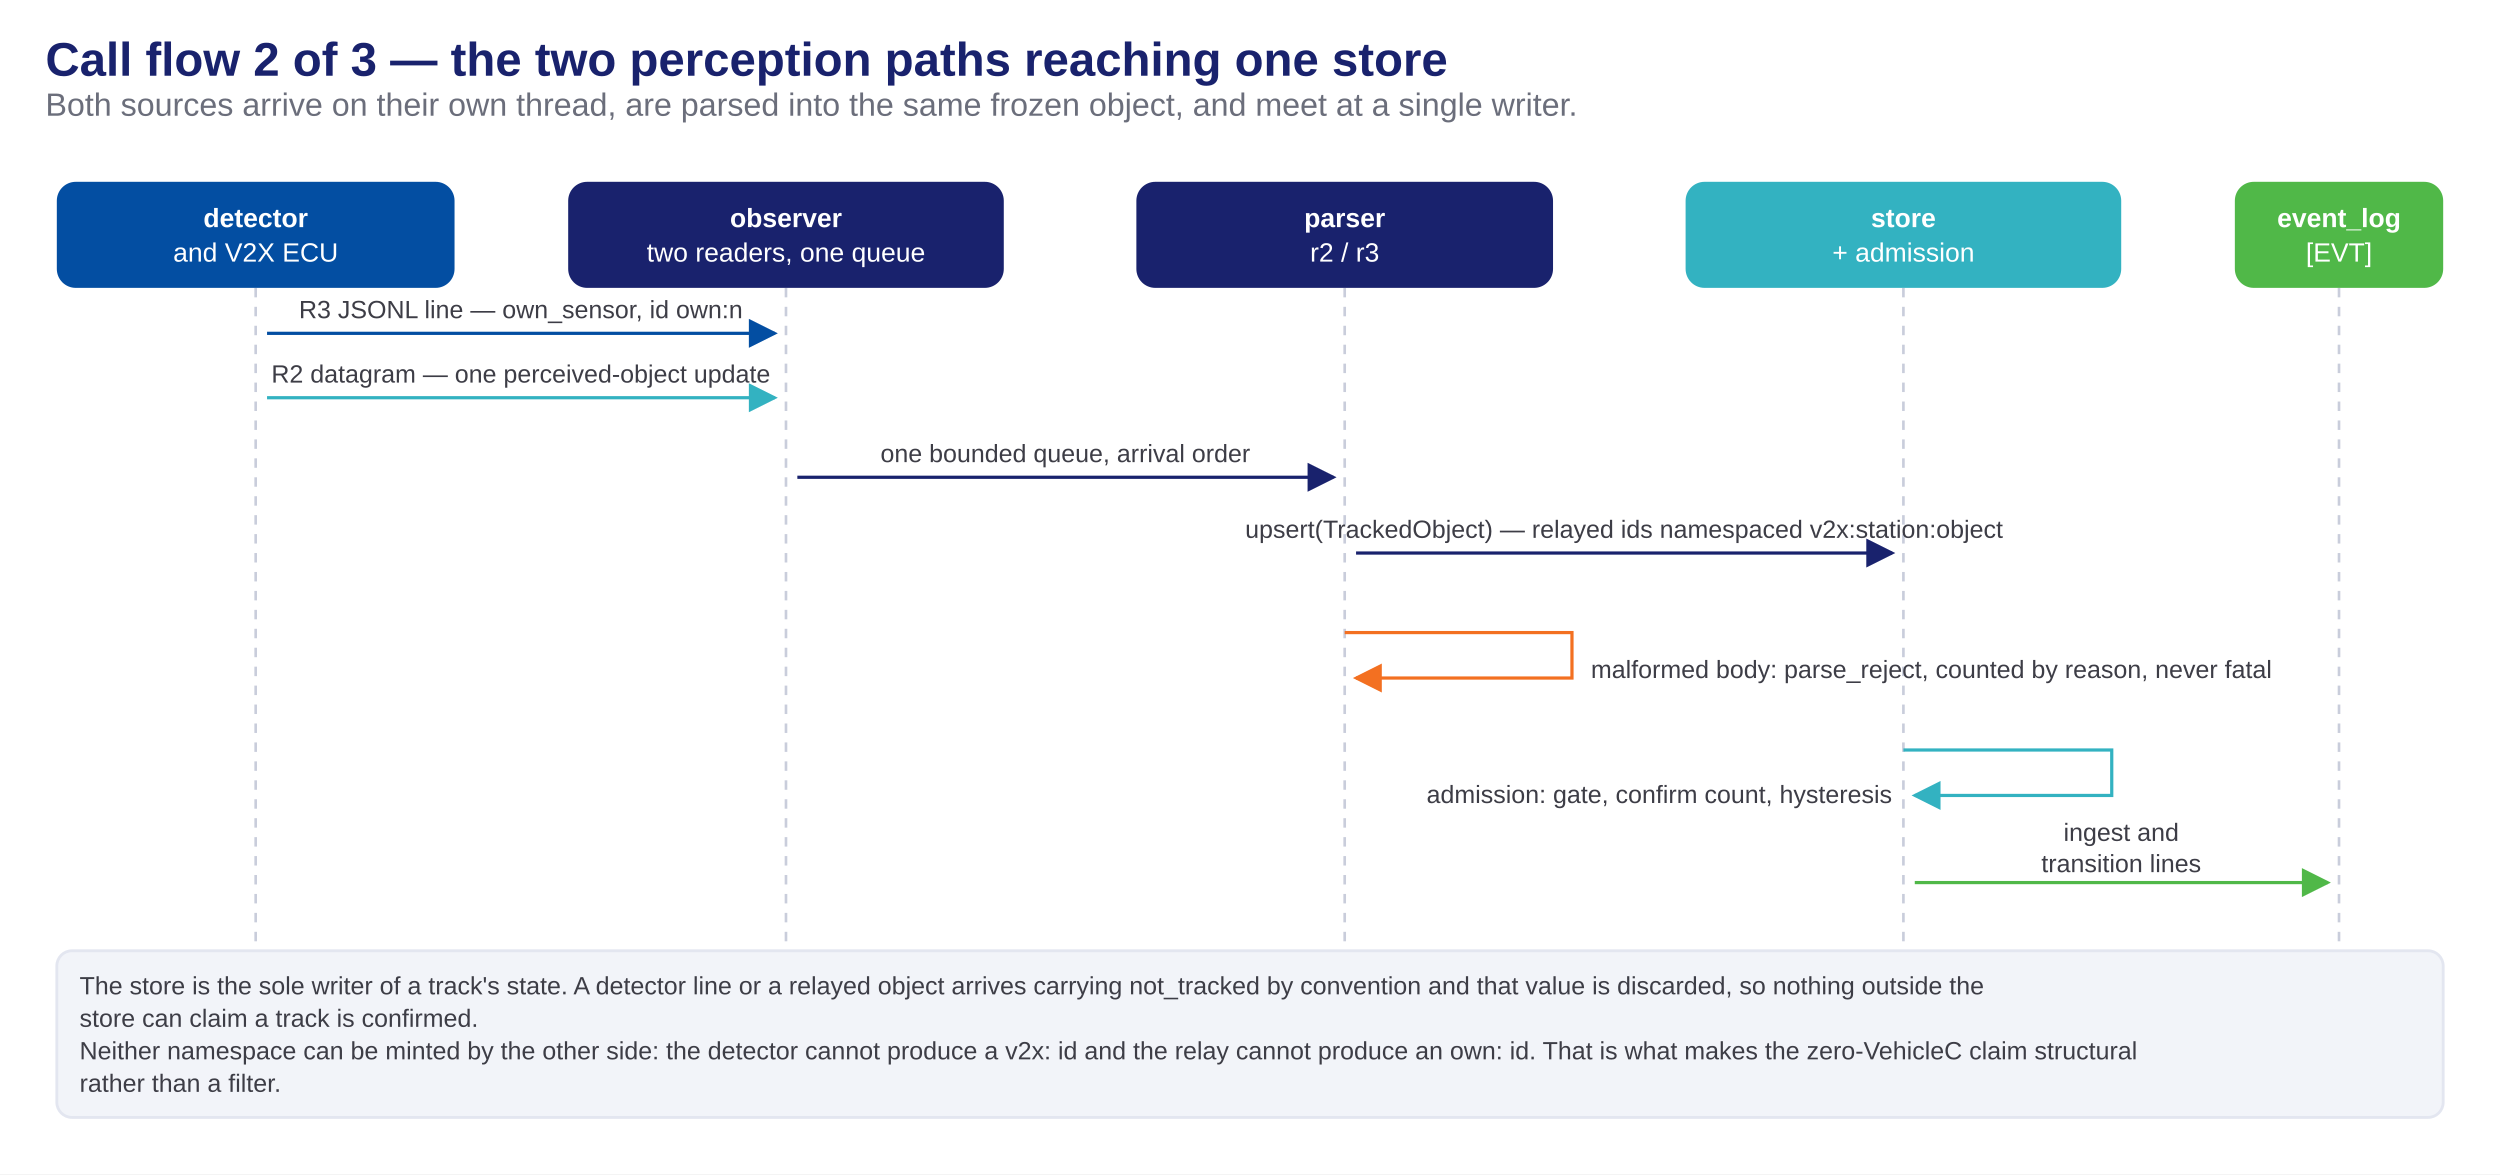
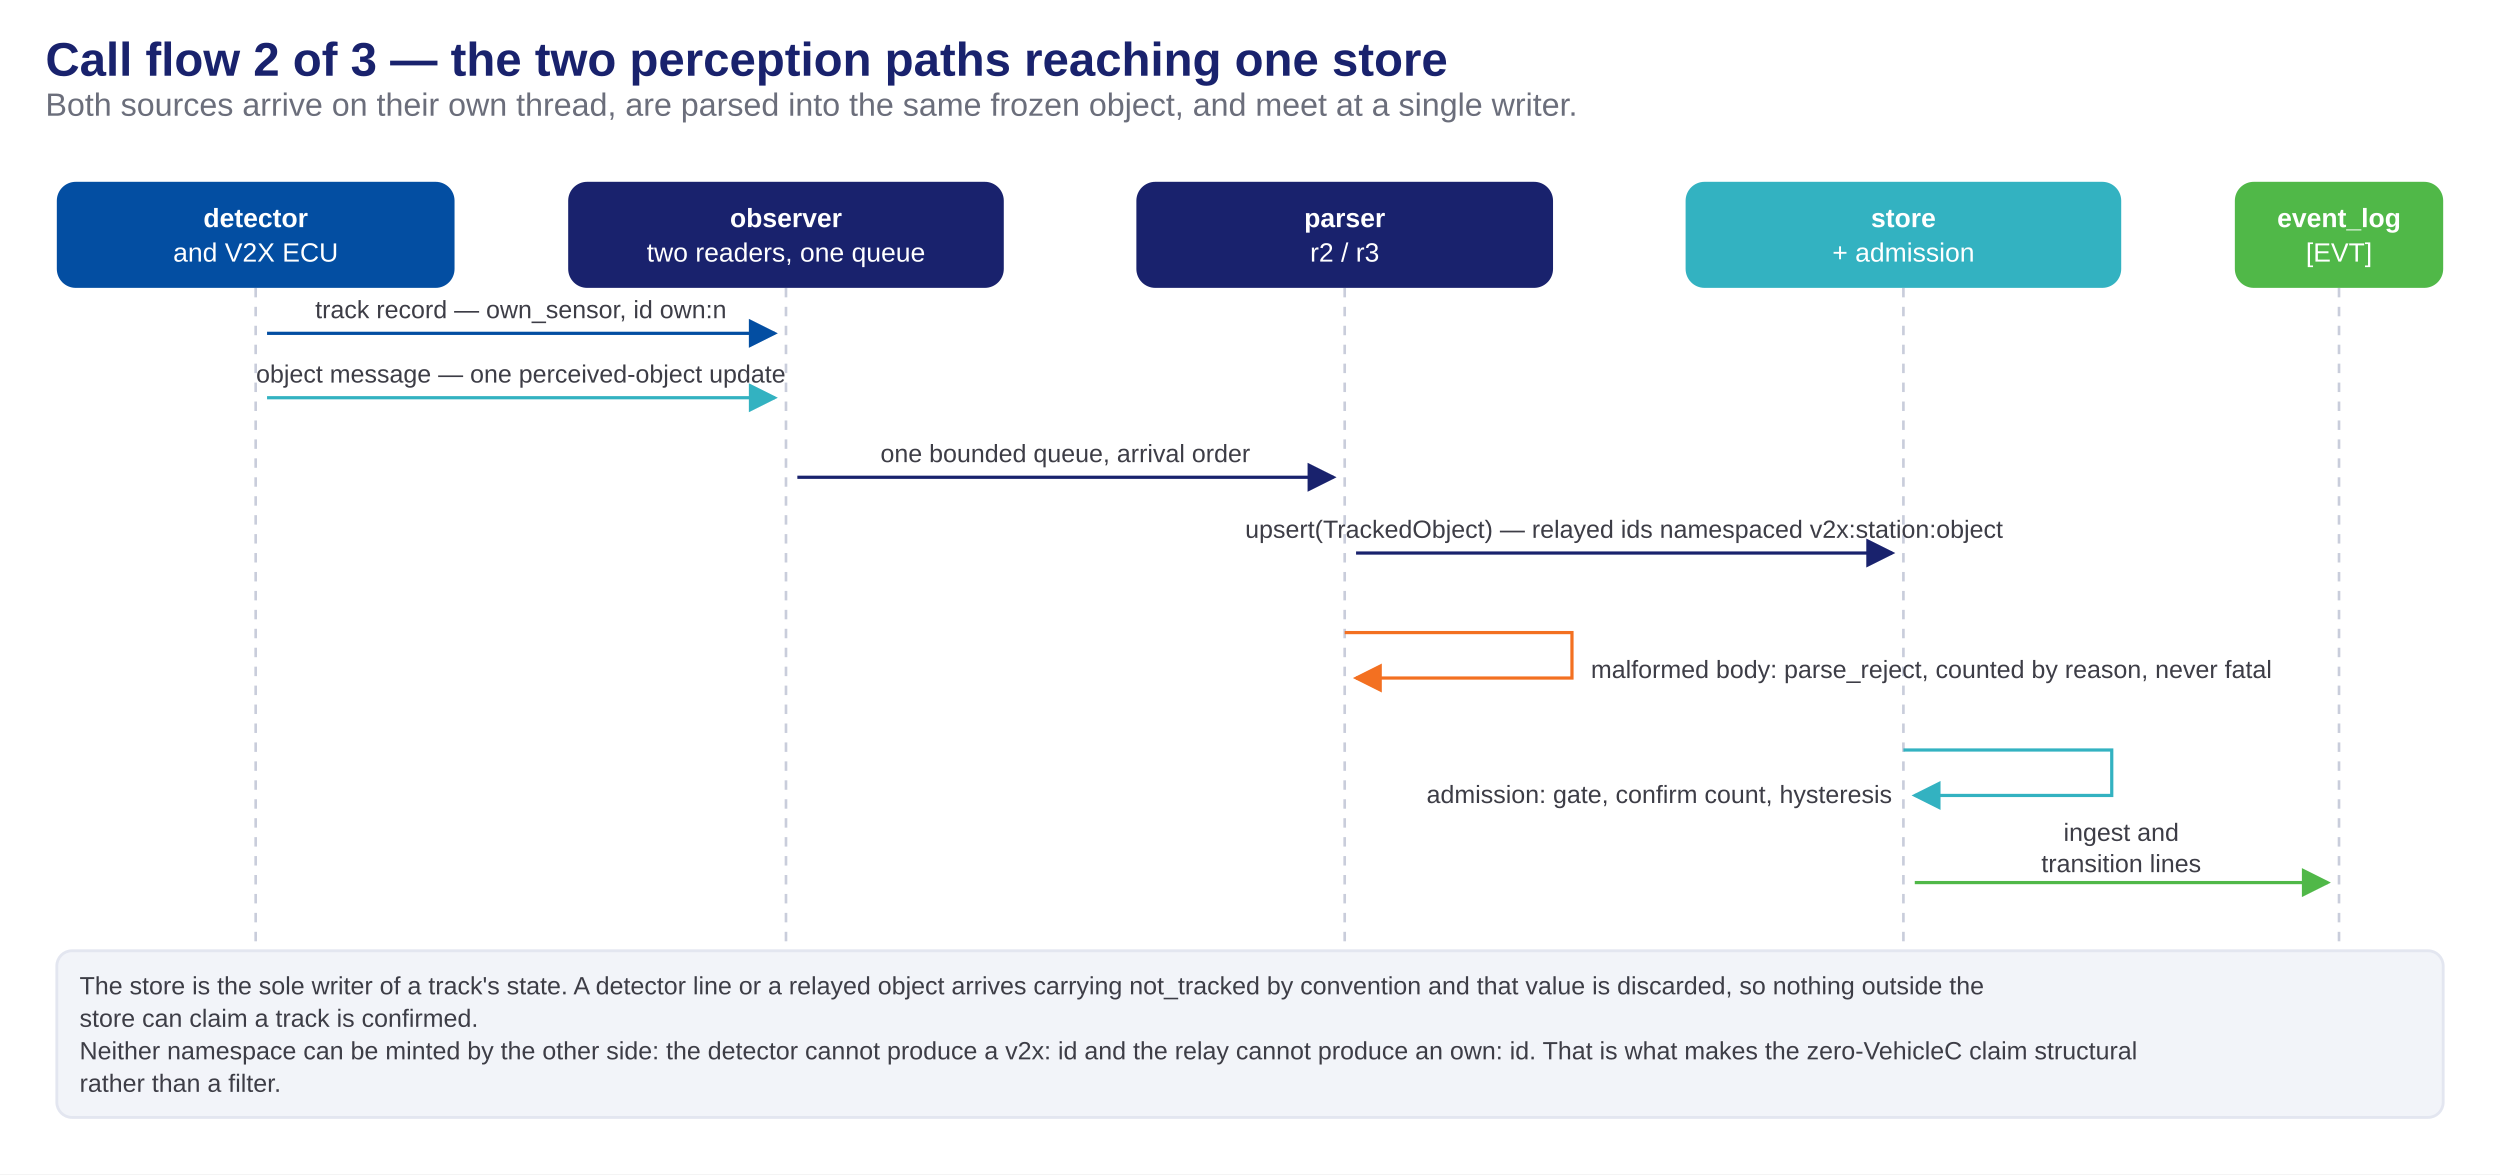
- <svg xmlns="http://www.w3.org/2000/svg" version="1.1" width="1320px" height="620px" viewBox="0 0 1320 620" font-family="Segoe UI, Arial, sans-serif" content="&lt;mxfile host=&quot;app.diagrams.net&quot;&gt;&#10;  &lt;diagram name=&quot;phase2-4-ada-callflow-2&quot; id=&quot;phase2-4-ada-callflow-2&quot;&gt;&#10;    &lt;mxGraphModel dx=&quot;1400&quot; dy=&quot;820&quot; grid=&quot;1&quot; gridSize=&quot;10&quot; guides=&quot;1&quot; tooltips=&quot;1&quot; connect=&quot;1&quot; arrows=&quot;1&quot; fold=&quot;1&quot; page=&quot;1&quot; pageScale=&quot;1&quot; pageWidth=&quot;1320&quot; pageHeight=&quot;620&quot; math=&quot;0&quot; shadow=&quot;0&quot;&gt;&#10;      &lt;root&gt;&#10;        &lt;mxCell id=&quot;0&quot; /&gt;&#10;        &lt;mxCell id=&quot;1&quot; parent=&quot;0&quot; /&gt;&#10;        &lt;mxCell id=&quot;t1&quot; value=&quot;Call flow 2 of 3 — the two perception paths reaching one store&quot; style=&quot;text;html=1;align=left;verticalAlign=middle;fontSize=25.0;fontColor=#19226D;fontStyle=1;&quot; vertex=&quot;1&quot; parent=&quot;1&quot;&gt;&lt;mxGeometry x=&quot;24&quot; y=&quot;20&quot; width=&quot;1272&quot; height=&quot;22&quot; as=&quot;geometry&quot; /&gt;&lt;/mxCell&gt;&#10;        &lt;mxCell id=&quot;t2&quot; value=&quot;Both sources arrive on their own thread, are parsed into the same frozen object, and meet at a single writer.&quot; style=&quot;text;html=1;align=left;verticalAlign=middle;fontSize=17.0;fontColor=#6b6e7b;fontStyle=0;&quot; vertex=&quot;1&quot; parent=&quot;1&quot;&gt;&lt;mxGeometry x=&quot;24&quot; y=&quot;44&quot; width=&quot;1272&quot; height=&quot;22&quot; as=&quot;geometry&quot; /&gt;&lt;/mxCell&gt;&#10;        &lt;mxCell id=&quot;b3&quot; value=&quot;detector&amp;#10;and V2X ECU&quot; style=&quot;rounded=1;arcSize=10;html=1;fillColor=#034EA2;strokeColor=none;fontColor=#ffffff;fontSize=14.0;fontStyle=1;whiteSpace=wrap;verticalAlign=middle;align=center;&quot; vertex=&quot;1&quot; parent=&quot;1&quot;&gt;&lt;mxGeometry x=&quot;30&quot; y=&quot;96&quot; width=&quot;210&quot; height=&quot;56&quot; as=&quot;geometry&quot; /&gt;&lt;/mxCell&gt;&#10;        &lt;mxCell id=&quot;ll4&quot; value=&quot;&quot; style=&quot;line;strokeColor=#c9cddb;dashed=1;direction=north;html=1;&quot; vertex=&quot;1&quot; parent=&quot;1&quot;&gt;&lt;mxGeometry x=&quot;135.0&quot; y=&quot;152&quot; width=&quot;1&quot; height=&quot;364&quot; as=&quot;geometry&quot; /&gt;&lt;/mxCell&gt;&#10;        &lt;mxCell id=&quot;b5&quot; value=&quot;observer&amp;#10;two readers, one queue&quot; style=&quot;rounded=1;arcSize=10;html=1;fillColor=#19226D;strokeColor=none;fontColor=#ffffff;fontSize=14.0;fontStyle=1;whiteSpace=wrap;verticalAlign=middle;align=center;&quot; vertex=&quot;1&quot; parent=&quot;1&quot;&gt;&lt;mxGeometry x=&quot;300&quot; y=&quot;96&quot; width=&quot;230&quot; height=&quot;56&quot; as=&quot;geometry&quot; /&gt;&lt;/mxCell&gt;&#10;        &lt;mxCell id=&quot;ll6&quot; value=&quot;&quot; style=&quot;line;strokeColor=#c9cddb;dashed=1;direction=north;html=1;&quot; vertex=&quot;1&quot; parent=&quot;1&quot;&gt;&lt;mxGeometry x=&quot;415.0&quot; y=&quot;152&quot; width=&quot;1&quot; height=&quot;364&quot; as=&quot;geometry&quot; /&gt;&lt;/mxCell&gt;&#10;        &lt;mxCell id=&quot;b7&quot; value=&quot;parser&amp;#10;r2 / r3&quot; style=&quot;rounded=1;arcSize=10;html=1;fillColor=#19226D;strokeColor=none;fontColor=#ffffff;fontSize=14.0;fontStyle=1;whiteSpace=wrap;verticalAlign=middle;align=center;&quot; vertex=&quot;1&quot; parent=&quot;1&quot;&gt;&lt;mxGeometry x=&quot;600&quot; y=&quot;96&quot; width=&quot;220&quot; height=&quot;56&quot; as=&quot;geometry&quot; /&gt;&lt;/mxCell&gt;&#10;        &lt;mxCell id=&quot;ll8&quot; value=&quot;&quot; style=&quot;line;strokeColor=#c9cddb;dashed=1;direction=north;html=1;&quot; vertex=&quot;1&quot; parent=&quot;1&quot;&gt;&lt;mxGeometry x=&quot;710.0&quot; y=&quot;152&quot; width=&quot;1&quot; height=&quot;364&quot; as=&quot;geometry&quot; /&gt;&lt;/mxCell&gt;&#10;        &lt;mxCell id=&quot;b9&quot; value=&quot;store&amp;#10;+ admission&quot; style=&quot;rounded=1;arcSize=10;html=1;fillColor=#33B2C1;strokeColor=none;fontColor=#ffffff;fontSize=14.0;fontStyle=1;whiteSpace=wrap;verticalAlign=middle;align=center;&quot; vertex=&quot;1&quot; parent=&quot;1&quot;&gt;&lt;mxGeometry x=&quot;890&quot; y=&quot;96&quot; width=&quot;230&quot; height=&quot;56&quot; as=&quot;geometry&quot; /&gt;&lt;/mxCell&gt;&#10;        &lt;mxCell id=&quot;ll10&quot; value=&quot;&quot; style=&quot;line;strokeColor=#c9cddb;dashed=1;direction=north;html=1;&quot; vertex=&quot;1&quot; parent=&quot;1&quot;&gt;&lt;mxGeometry x=&quot;1005.0&quot; y=&quot;152&quot; width=&quot;1&quot; height=&quot;364&quot; as=&quot;geometry&quot; /&gt;&lt;/mxCell&gt;&#10;        &lt;mxCell id=&quot;b11&quot; value=&quot;event_log&amp;#10;[EVT]&quot; style=&quot;rounded=1;arcSize=10;html=1;fillColor=#50B848;strokeColor=none;fontColor=#ffffff;fontSize=14.0;fontStyle=1;whiteSpace=wrap;verticalAlign=middle;align=center;&quot; vertex=&quot;1&quot; parent=&quot;1&quot;&gt;&lt;mxGeometry x=&quot;1180&quot; y=&quot;96&quot; width=&quot;110&quot; height=&quot;56&quot; as=&quot;geometry&quot; /&gt;&lt;/mxCell&gt;&#10;        &lt;mxCell id=&quot;ll12&quot; value=&quot;&quot; style=&quot;line;strokeColor=#c9cddb;dashed=1;direction=north;html=1;&quot; vertex=&quot;1&quot; parent=&quot;1&quot;&gt;&lt;mxGeometry x=&quot;1235.0&quot; y=&quot;152&quot; width=&quot;1&quot; height=&quot;364&quot; as=&quot;geometry&quot; /&gt;&lt;/mxCell&gt;&#10;        &lt;mxCell id=&quot;e13&quot; value=&quot;R3 JSONL line — own_sensor, id own:n&quot; style=&quot;html=1;endArrow=block;endFill=1;strokeColor=#034EA2;edgeStyle=orthogonalEdgeStyle;rounded=0;fontSize=13.2;fontColor=#3d3d46;labelBackgroundColor=none;&quot; edge=&quot;1&quot; parent=&quot;1&quot;&gt;&lt;mxGeometry relative=&quot;1&quot; as=&quot;geometry&quot;&gt;&lt;mxPoint x=&quot;141.0&quot; y=&quot;176&quot; as=&quot;sourcePoint&quot; /&gt;&lt;mxPoint x=&quot;409.0&quot; y=&quot;176&quot; as=&quot;targetPoint&quot; /&gt;&lt;/mxGeometry&gt;&lt;/mxCell&gt;&#10;        &lt;mxCell id=&quot;e14&quot; value=&quot;R2 datagram — one perceived-object update&quot; style=&quot;html=1;endArrow=block;endFill=1;strokeColor=#33B2C1;edgeStyle=orthogonalEdgeStyle;rounded=0;fontSize=13.2;fontColor=#3d3d46;labelBackgroundColor=none;&quot; edge=&quot;1&quot; parent=&quot;1&quot;&gt;&lt;mxGeometry relative=&quot;1&quot; as=&quot;geometry&quot;&gt;&lt;mxPoint x=&quot;141.0&quot; y=&quot;210&quot; as=&quot;sourcePoint&quot; /&gt;&lt;mxPoint x=&quot;409.0&quot; y=&quot;210&quot; as=&quot;targetPoint&quot; /&gt;&lt;/mxGeometry&gt;&lt;/mxCell&gt;&#10;        &lt;mxCell id=&quot;e15&quot; value=&quot;one bounded queue, arrival order&quot; style=&quot;html=1;endArrow=block;endFill=1;strokeColor=#19226D;edgeStyle=orthogonalEdgeStyle;rounded=0;fontSize=13.2;fontColor=#3d3d46;labelBackgroundColor=none;&quot; edge=&quot;1&quot; parent=&quot;1&quot;&gt;&lt;mxGeometry relative=&quot;1&quot; as=&quot;geometry&quot;&gt;&lt;mxPoint x=&quot;421.0&quot; y=&quot;252&quot; as=&quot;sourcePoint&quot; /&gt;&lt;mxPoint x=&quot;704.0&quot; y=&quot;252&quot; as=&quot;targetPoint&quot; /&gt;&lt;/mxGeometry&gt;&lt;/mxCell&gt;&#10;        &lt;mxCell id=&quot;e16&quot; value=&quot;upsert(TrackedObject) — relayed ids namespaced v2x:station:object&quot; style=&quot;html=1;endArrow=block;endFill=1;strokeColor=#19226D;edgeStyle=orthogonalEdgeStyle;rounded=0;fontSize=13.2;fontColor=#3d3d46;labelBackgroundColor=none;&quot; edge=&quot;1&quot; parent=&quot;1&quot;&gt;&lt;mxGeometry relative=&quot;1&quot; as=&quot;geometry&quot;&gt;&lt;mxPoint x=&quot;716.0&quot; y=&quot;292&quot; as=&quot;sourcePoint&quot; /&gt;&lt;mxPoint x=&quot;999.0&quot; y=&quot;292&quot; as=&quot;targetPoint&quot; /&gt;&lt;/mxGeometry&gt;&lt;/mxCell&gt;&#10;        &lt;mxCell id=&quot;e17&quot; value=&quot;malformed body: parse_reject, counted by reason, never fatal&quot; style=&quot;html=1;endArrow=block;endFill=1;strokeColor=#F37021;edgeStyle=orthogonalEdgeStyle;rounded=0;fontSize=13.2;fontColor=#3d3d46;labelBackgroundColor=none;&quot; edge=&quot;1&quot; parent=&quot;1&quot;&gt;&lt;mxGeometry relative=&quot;1&quot; as=&quot;geometry&quot;&gt;&lt;mxPoint x=&quot;710.0&quot; y=&quot;334&quot; as=&quot;sourcePoint&quot; /&gt;&lt;mxPoint x=&quot;716.0&quot; y=&quot;358&quot; as=&quot;targetPoint&quot; /&gt;&lt;Array as=&quot;points&quot;&gt;&lt;mxPoint x=&quot;830.0&quot; y=&quot;334&quot; /&gt;&lt;mxPoint x=&quot;830.0&quot; y=&quot;358&quot; /&gt;&lt;/Array&gt;&lt;/mxGeometry&gt;&lt;/mxCell&gt;&#10;        &lt;mxCell id=&quot;e18&quot; value=&quot;admission: gate, confirm count, hysteresis&quot; style=&quot;html=1;endArrow=block;endFill=1;strokeColor=#33B2C1;edgeStyle=orthogonalEdgeStyle;rounded=0;fontSize=13.2;fontColor=#3d3d46;labelBackgroundColor=none;&quot; edge=&quot;1&quot; parent=&quot;1&quot;&gt;&lt;mxGeometry relative=&quot;1&quot; as=&quot;geometry&quot;&gt;&lt;mxPoint x=&quot;1005.0&quot; y=&quot;396&quot; as=&quot;sourcePoint&quot; /&gt;&lt;mxPoint x=&quot;1011.0&quot; y=&quot;420&quot; as=&quot;targetPoint&quot; /&gt;&lt;Array as=&quot;points&quot;&gt;&lt;mxPoint x=&quot;1115.0&quot; y=&quot;396&quot; /&gt;&lt;mxPoint x=&quot;1115.0&quot; y=&quot;420&quot; /&gt;&lt;/Array&gt;&lt;/mxGeometry&gt;&lt;/mxCell&gt;&#10;        &lt;mxCell id=&quot;e19&quot; value=&quot;ingest and&amp;#10;transition lines&quot; style=&quot;html=1;endArrow=block;endFill=1;strokeColor=#50B848;edgeStyle=orthogonalEdgeStyle;rounded=0;fontSize=13.2;fontColor=#3d3d46;labelBackgroundColor=none;&quot; edge=&quot;1&quot; parent=&quot;1&quot;&gt;&lt;mxGeometry relative=&quot;1&quot; as=&quot;geometry&quot;&gt;&lt;mxPoint x=&quot;1011.0&quot; y=&quot;466&quot; as=&quot;sourcePoint&quot; /&gt;&lt;mxPoint x=&quot;1229.0&quot; y=&quot;466&quot; as=&quot;targetPoint&quot; /&gt;&lt;/mxGeometry&gt;&lt;/mxCell&gt;&#10;        &lt;mxCell id=&quot;b20&quot; value=&quot;The store is the sole writer of a track&amp;#x27;s state. A detector line or a relayed object arrives carrying not_tracked by convention and that value is discarded, so nothing outside the&amp;#10;store can claim a track is confirmed.&amp;#10;Neither namespace can be minted by the other side: the detector cannot produce a v2x: id and the relay cannot produce an own: id. That is what makes the zero-VehicleC claim structural&amp;#10;rather than a filter.&quot; style=&quot;rounded=1;arcSize=8;html=1;fillColor=#f2f4f9;strokeColor=#e3e6f0;fontColor=#3d3d46;fontSize=13.2;fontStyle=0;whiteSpace=wrap;verticalAlign=middle;align=left;&quot; vertex=&quot;1&quot; parent=&quot;1&quot;&gt;&lt;mxGeometry x=&quot;30&quot; y=&quot;502&quot; width=&quot;1260&quot; height=&quot;88&quot; as=&quot;geometry&quot; /&gt;&lt;/mxCell&gt;&#10;      &lt;/root&gt;&#10;    &lt;/mxGraphModel&gt;&#10;  &lt;/diagram&gt;&#10;&lt;/mxfile&gt;&#10;">
+ <svg xmlns="http://www.w3.org/2000/svg" version="1.1" width="1320px" height="620px" viewBox="0 0 1320 620" font-family="Segoe UI, Arial, sans-serif" content="&lt;mxfile host=&quot;app.diagrams.net&quot;&gt;&#10;  &lt;diagram name=&quot;phase2-4-ada-callflow-2&quot; id=&quot;phase2-4-ada-callflow-2&quot;&gt;&#10;    &lt;mxGraphModel dx=&quot;1400&quot; dy=&quot;820&quot; grid=&quot;1&quot; gridSize=&quot;10&quot; guides=&quot;1&quot; tooltips=&quot;1&quot; connect=&quot;1&quot; arrows=&quot;1&quot; fold=&quot;1&quot; page=&quot;1&quot; pageScale=&quot;1&quot; pageWidth=&quot;1320&quot; pageHeight=&quot;620&quot; math=&quot;0&quot; shadow=&quot;0&quot;&gt;&#10;      &lt;root&gt;&#10;        &lt;mxCell id=&quot;0&quot; /&gt;&#10;        &lt;mxCell id=&quot;1&quot; parent=&quot;0&quot; /&gt;&#10;        &lt;mxCell id=&quot;t1&quot; value=&quot;Call flow 2 of 3 — the two perception paths reaching one store&quot; style=&quot;text;html=1;align=left;verticalAlign=middle;fontSize=25.0;fontColor=#19226D;fontStyle=1;&quot; vertex=&quot;1&quot; parent=&quot;1&quot;&gt;&lt;mxGeometry x=&quot;24&quot; y=&quot;20&quot; width=&quot;1272&quot; height=&quot;22&quot; as=&quot;geometry&quot; /&gt;&lt;/mxCell&gt;&#10;        &lt;mxCell id=&quot;t2&quot; value=&quot;Both sources arrive on their own thread, are parsed into the same frozen object, and meet at a single writer.&quot; style=&quot;text;html=1;align=left;verticalAlign=middle;fontSize=17.0;fontColor=#6b6e7b;fontStyle=0;&quot; vertex=&quot;1&quot; parent=&quot;1&quot;&gt;&lt;mxGeometry x=&quot;24&quot; y=&quot;44&quot; width=&quot;1272&quot; height=&quot;22&quot; as=&quot;geometry&quot; /&gt;&lt;/mxCell&gt;&#10;        &lt;mxCell id=&quot;b3&quot; value=&quot;detector&amp;#10;and V2X ECU&quot; style=&quot;rounded=1;arcSize=10;html=1;fillColor=#034EA2;strokeColor=none;fontColor=#ffffff;fontSize=14.0;fontStyle=1;whiteSpace=wrap;verticalAlign=middle;align=center;&quot; vertex=&quot;1&quot; parent=&quot;1&quot;&gt;&lt;mxGeometry x=&quot;30&quot; y=&quot;96&quot; width=&quot;210&quot; height=&quot;56&quot; as=&quot;geometry&quot; /&gt;&lt;/mxCell&gt;&#10;        &lt;mxCell id=&quot;ll4&quot; value=&quot;&quot; style=&quot;line;strokeColor=#c9cddb;dashed=1;direction=north;html=1;&quot; vertex=&quot;1&quot; parent=&quot;1&quot;&gt;&lt;mxGeometry x=&quot;135.0&quot; y=&quot;152&quot; width=&quot;1&quot; height=&quot;364&quot; as=&quot;geometry&quot; /&gt;&lt;/mxCell&gt;&#10;        &lt;mxCell id=&quot;b5&quot; value=&quot;observer&amp;#10;two readers, one queue&quot; style=&quot;rounded=1;arcSize=10;html=1;fillColor=#19226D;strokeColor=none;fontColor=#ffffff;fontSize=14.0;fontStyle=1;whiteSpace=wrap;verticalAlign=middle;align=center;&quot; vertex=&quot;1&quot; parent=&quot;1&quot;&gt;&lt;mxGeometry x=&quot;300&quot; y=&quot;96&quot; width=&quot;230&quot; height=&quot;56&quot; as=&quot;geometry&quot; /&gt;&lt;/mxCell&gt;&#10;        &lt;mxCell id=&quot;ll6&quot; value=&quot;&quot; style=&quot;line;strokeColor=#c9cddb;dashed=1;direction=north;html=1;&quot; vertex=&quot;1&quot; parent=&quot;1&quot;&gt;&lt;mxGeometry x=&quot;415.0&quot; y=&quot;152&quot; width=&quot;1&quot; height=&quot;364&quot; as=&quot;geometry&quot; /&gt;&lt;/mxCell&gt;&#10;        &lt;mxCell id=&quot;b7&quot; value=&quot;parser&amp;#10;r2 / r3&quot; style=&quot;rounded=1;arcSize=10;html=1;fillColor=#19226D;strokeColor=none;fontColor=#ffffff;fontSize=14.0;fontStyle=1;whiteSpace=wrap;verticalAlign=middle;align=center;&quot; vertex=&quot;1&quot; parent=&quot;1&quot;&gt;&lt;mxGeometry x=&quot;600&quot; y=&quot;96&quot; width=&quot;220&quot; height=&quot;56&quot; as=&quot;geometry&quot; /&gt;&lt;/mxCell&gt;&#10;        &lt;mxCell id=&quot;ll8&quot; value=&quot;&quot; style=&quot;line;strokeColor=#c9cddb;dashed=1;direction=north;html=1;&quot; vertex=&quot;1&quot; parent=&quot;1&quot;&gt;&lt;mxGeometry x=&quot;710.0&quot; y=&quot;152&quot; width=&quot;1&quot; height=&quot;364&quot; as=&quot;geometry&quot; /&gt;&lt;/mxCell&gt;&#10;        &lt;mxCell id=&quot;b9&quot; value=&quot;store&amp;#10;+ admission&quot; style=&quot;rounded=1;arcSize=10;html=1;fillColor=#33B2C1;strokeColor=none;fontColor=#ffffff;fontSize=14.0;fontStyle=1;whiteSpace=wrap;verticalAlign=middle;align=center;&quot; vertex=&quot;1&quot; parent=&quot;1&quot;&gt;&lt;mxGeometry x=&quot;890&quot; y=&quot;96&quot; width=&quot;230&quot; height=&quot;56&quot; as=&quot;geometry&quot; /&gt;&lt;/mxCell&gt;&#10;        &lt;mxCell id=&quot;ll10&quot; value=&quot;&quot; style=&quot;line;strokeColor=#c9cddb;dashed=1;direction=north;html=1;&quot; vertex=&quot;1&quot; parent=&quot;1&quot;&gt;&lt;mxGeometry x=&quot;1005.0&quot; y=&quot;152&quot; width=&quot;1&quot; height=&quot;364&quot; as=&quot;geometry&quot; /&gt;&lt;/mxCell&gt;&#10;        &lt;mxCell id=&quot;b11&quot; value=&quot;event_log&amp;#10;[EVT]&quot; style=&quot;rounded=1;arcSize=10;html=1;fillColor=#50B848;strokeColor=none;fontColor=#ffffff;fontSize=14.0;fontStyle=1;whiteSpace=wrap;verticalAlign=middle;align=center;&quot; vertex=&quot;1&quot; parent=&quot;1&quot;&gt;&lt;mxGeometry x=&quot;1180&quot; y=&quot;96&quot; width=&quot;110&quot; height=&quot;56&quot; as=&quot;geometry&quot; /&gt;&lt;/mxCell&gt;&#10;        &lt;mxCell id=&quot;ll12&quot; value=&quot;&quot; style=&quot;line;strokeColor=#c9cddb;dashed=1;direction=north;html=1;&quot; vertex=&quot;1&quot; parent=&quot;1&quot;&gt;&lt;mxGeometry x=&quot;1235.0&quot; y=&quot;152&quot; width=&quot;1&quot; height=&quot;364&quot; as=&quot;geometry&quot; /&gt;&lt;/mxCell&gt;&#10;        &lt;mxCell id=&quot;e13&quot; value=&quot;track record — own_sensor, id own:n&quot; style=&quot;html=1;endArrow=block;endFill=1;strokeColor=#034EA2;edgeStyle=orthogonalEdgeStyle;rounded=0;fontSize=13.2;fontColor=#3d3d46;labelBackgroundColor=none;&quot; edge=&quot;1&quot; parent=&quot;1&quot;&gt;&lt;mxGeometry relative=&quot;1&quot; as=&quot;geometry&quot;&gt;&lt;mxPoint x=&quot;141.0&quot; y=&quot;176&quot; as=&quot;sourcePoint&quot; /&gt;&lt;mxPoint x=&quot;409.0&quot; y=&quot;176&quot; as=&quot;targetPoint&quot; /&gt;&lt;/mxGeometry&gt;&lt;/mxCell&gt;&#10;        &lt;mxCell id=&quot;e14&quot; value=&quot;object message — one perceived-object update&quot; style=&quot;html=1;endArrow=block;endFill=1;strokeColor=#33B2C1;edgeStyle=orthogonalEdgeStyle;rounded=0;fontSize=13.2;fontColor=#3d3d46;labelBackgroundColor=none;&quot; edge=&quot;1&quot; parent=&quot;1&quot;&gt;&lt;mxGeometry relative=&quot;1&quot; as=&quot;geometry&quot;&gt;&lt;mxPoint x=&quot;141.0&quot; y=&quot;210&quot; as=&quot;sourcePoint&quot; /&gt;&lt;mxPoint x=&quot;409.0&quot; y=&quot;210&quot; as=&quot;targetPoint&quot; /&gt;&lt;/mxGeometry&gt;&lt;/mxCell&gt;&#10;        &lt;mxCell id=&quot;e15&quot; value=&quot;one bounded queue, arrival order&quot; style=&quot;html=1;endArrow=block;endFill=1;strokeColor=#19226D;edgeStyle=orthogonalEdgeStyle;rounded=0;fontSize=13.2;fontColor=#3d3d46;labelBackgroundColor=none;&quot; edge=&quot;1&quot; parent=&quot;1&quot;&gt;&lt;mxGeometry relative=&quot;1&quot; as=&quot;geometry&quot;&gt;&lt;mxPoint x=&quot;421.0&quot; y=&quot;252&quot; as=&quot;sourcePoint&quot; /&gt;&lt;mxPoint x=&quot;704.0&quot; y=&quot;252&quot; as=&quot;targetPoint&quot; /&gt;&lt;/mxGeometry&gt;&lt;/mxCell&gt;&#10;        &lt;mxCell id=&quot;e16&quot; value=&quot;upsert(TrackedObject) — relayed ids namespaced v2x:station:object&quot; style=&quot;html=1;endArrow=block;endFill=1;strokeColor=#19226D;edgeStyle=orthogonalEdgeStyle;rounded=0;fontSize=13.2;fontColor=#3d3d46;labelBackgroundColor=none;&quot; edge=&quot;1&quot; parent=&quot;1&quot;&gt;&lt;mxGeometry relative=&quot;1&quot; as=&quot;geometry&quot;&gt;&lt;mxPoint x=&quot;716.0&quot; y=&quot;292&quot; as=&quot;sourcePoint&quot; /&gt;&lt;mxPoint x=&quot;999.0&quot; y=&quot;292&quot; as=&quot;targetPoint&quot; /&gt;&lt;/mxGeometry&gt;&lt;/mxCell&gt;&#10;        &lt;mxCell id=&quot;e17&quot; value=&quot;malformed body: parse_reject, counted by reason, never fatal&quot; style=&quot;html=1;endArrow=block;endFill=1;strokeColor=#F37021;edgeStyle=orthogonalEdgeStyle;rounded=0;fontSize=13.2;fontColor=#3d3d46;labelBackgroundColor=none;&quot; edge=&quot;1&quot; parent=&quot;1&quot;&gt;&lt;mxGeometry relative=&quot;1&quot; as=&quot;geometry&quot;&gt;&lt;mxPoint x=&quot;710.0&quot; y=&quot;334&quot; as=&quot;sourcePoint&quot; /&gt;&lt;mxPoint x=&quot;716.0&quot; y=&quot;358&quot; as=&quot;targetPoint&quot; /&gt;&lt;Array as=&quot;points&quot;&gt;&lt;mxPoint x=&quot;830.0&quot; y=&quot;334&quot; /&gt;&lt;mxPoint x=&quot;830.0&quot; y=&quot;358&quot; /&gt;&lt;/Array&gt;&lt;/mxGeometry&gt;&lt;/mxCell&gt;&#10;        &lt;mxCell id=&quot;e18&quot; value=&quot;admission: gate, confirm count, hysteresis&quot; style=&quot;html=1;endArrow=block;endFill=1;strokeColor=#33B2C1;edgeStyle=orthogonalEdgeStyle;rounded=0;fontSize=13.2;fontColor=#3d3d46;labelBackgroundColor=none;&quot; edge=&quot;1&quot; parent=&quot;1&quot;&gt;&lt;mxGeometry relative=&quot;1&quot; as=&quot;geometry&quot;&gt;&lt;mxPoint x=&quot;1005.0&quot; y=&quot;396&quot; as=&quot;sourcePoint&quot; /&gt;&lt;mxPoint x=&quot;1011.0&quot; y=&quot;420&quot; as=&quot;targetPoint&quot; /&gt;&lt;Array as=&quot;points&quot;&gt;&lt;mxPoint x=&quot;1115.0&quot; y=&quot;396&quot; /&gt;&lt;mxPoint x=&quot;1115.0&quot; y=&quot;420&quot; /&gt;&lt;/Array&gt;&lt;/mxGeometry&gt;&lt;/mxCell&gt;&#10;        &lt;mxCell id=&quot;e19&quot; value=&quot;ingest and&amp;#10;transition lines&quot; style=&quot;html=1;endArrow=block;endFill=1;strokeColor=#50B848;edgeStyle=orthogonalEdgeStyle;rounded=0;fontSize=13.2;fontColor=#3d3d46;labelBackgroundColor=none;&quot; edge=&quot;1&quot; parent=&quot;1&quot;&gt;&lt;mxGeometry relative=&quot;1&quot; as=&quot;geometry&quot;&gt;&lt;mxPoint x=&quot;1011.0&quot; y=&quot;466&quot; as=&quot;sourcePoint&quot; /&gt;&lt;mxPoint x=&quot;1229.0&quot; y=&quot;466&quot; as=&quot;targetPoint&quot; /&gt;&lt;/mxGeometry&gt;&lt;/mxCell&gt;&#10;        &lt;mxCell id=&quot;b20&quot; value=&quot;The store is the sole writer of a track&amp;#x27;s state. A detector line or a relayed object arrives carrying not_tracked by convention and that value is discarded, so nothing outside the&amp;#10;store can claim a track is confirmed.&amp;#10;Neither namespace can be minted by the other side: the detector cannot produce a v2x: id and the relay cannot produce an own: id. That is what makes the zero-VehicleC claim structural&amp;#10;rather than a filter.&quot; style=&quot;rounded=1;arcSize=8;html=1;fillColor=#f2f4f9;strokeColor=#e3e6f0;fontColor=#3d3d46;fontSize=13.2;fontStyle=0;whiteSpace=wrap;verticalAlign=middle;align=left;&quot; vertex=&quot;1&quot; parent=&quot;1&quot;&gt;&lt;mxGeometry x=&quot;30&quot; y=&quot;502&quot; width=&quot;1260&quot; height=&quot;88&quot; as=&quot;geometry&quot; /&gt;&lt;/mxCell&gt;&#10;      &lt;/root&gt;&#10;    &lt;/mxGraphModel&gt;&#10;  &lt;/diagram&gt;&#10;&lt;/mxfile&gt;&#10;">
  <rect width="1320" height="620" fill="#ffffff" />
  <defs>
    <marker id="ar034EA2" markerWidth="9" markerHeight="9" refX="8" refY="4.5" orient="auto">
      <path d="M0,0 L9,4.5 L0,9 z" fill="#034EA2" />
    </marker>
    <marker id="ar19226D" markerWidth="9" markerHeight="9" refX="8" refY="4.5" orient="auto">
      <path d="M0,0 L9,4.5 L0,9 z" fill="#19226D" />
    </marker>
    <marker id="ar33B2C1" markerWidth="9" markerHeight="9" refX="8" refY="4.5" orient="auto">
      <path d="M0,0 L9,4.5 L0,9 z" fill="#33B2C1" />
    </marker>
    <marker id="ar50B848" markerWidth="9" markerHeight="9" refX="8" refY="4.5" orient="auto">
      <path d="M0,0 L9,4.5 L0,9 z" fill="#50B848" />
    </marker>
    <marker id="arF37021" markerWidth="9" markerHeight="9" refX="8" refY="4.5" orient="auto">
      <path d="M0,0 L9,4.5 L0,9 z" fill="#F37021" />
    </marker>
  </defs>
  <line x1="1235.0" y1="152" x2="1235.0" y2="516" stroke="#c9cddb" stroke-width="1.4" stroke-dasharray="5 5" />
  <line x1="1005.0" y1="152" x2="1005.0" y2="516" stroke="#c9cddb" stroke-width="1.4" stroke-dasharray="5 5" />
  <line x1="710.0" y1="152" x2="710.0" y2="516" stroke="#c9cddb" stroke-width="1.4" stroke-dasharray="5 5" />
  <line x1="415.0" y1="152" x2="415.0" y2="516" stroke="#c9cddb" stroke-width="1.4" stroke-dasharray="5 5" />
  <line x1="135.0" y1="152" x2="135.0" y2="516" stroke="#c9cddb" stroke-width="1.4" stroke-dasharray="5 5" />
  <text x="24" y="40" font-size="25.0" fill="#19226D" text-anchor="start" font-weight="bold">Call flow 2 of 3 — the two perception paths reaching one store</text>
  <text x="24" y="61.12" font-size="17.0" fill="#6b6e7b" text-anchor="start">Both sources arrive on their own thread, are parsed into the same frozen object, and meet at a single writer.</text>
  <rect x="30" y="96" width="210" height="56" rx="10" fill="#034EA2" stroke="none" stroke-width="1.5" />
  <text x="135" y="119.94" font-size="14.0" fill="#ffffff" text-anchor="middle" font-weight="bold">detector</text>
  <text x="135" y="138.14" font-size="14.0" fill="#ffffff" text-anchor="middle">and V2X ECU</text>
  <rect x="300" y="96" width="230" height="56" rx="10" fill="#19226D" stroke="none" stroke-width="1.5" />
  <text x="415" y="119.94" font-size="14.0" fill="#ffffff" text-anchor="middle" font-weight="bold">observer</text>
  <text x="415" y="138.14" font-size="14.0" fill="#ffffff" text-anchor="middle">two readers, one queue</text>
  <rect x="600" y="96" width="220" height="56" rx="10" fill="#19226D" stroke="none" stroke-width="1.5" />
  <text x="710" y="119.94" font-size="14.0" fill="#ffffff" text-anchor="middle" font-weight="bold">parser</text>
  <text x="710" y="138.14" font-size="14.0" fill="#ffffff" text-anchor="middle">r2 / r3</text>
  <rect x="890" y="96" width="230" height="56" rx="10" fill="#33B2C1" stroke="none" stroke-width="1.5" />
  <text x="1005" y="119.94" font-size="14.0" fill="#ffffff" text-anchor="middle" font-weight="bold">store</text>
  <text x="1005" y="138.14" font-size="14.0" fill="#ffffff" text-anchor="middle">+ admission</text>
  <rect x="1180" y="96" width="110" height="56" rx="10" fill="#50B848" stroke="none" stroke-width="1.5" />
  <text x="1235" y="119.94" font-size="14.0" fill="#ffffff" text-anchor="middle" font-weight="bold">event_log</text>
  <text x="1235" y="138.14" font-size="14.0" fill="#ffffff" text-anchor="middle">[EVT]</text>
  <rect x="30" y="502" width="1260" height="88" rx="8" fill="#f2f4f9" stroke="#e3e6f0" stroke-width="1.5" />
  <text x="42" y="525.012" font-size="13.2" fill="#3d3d46" text-anchor="start">The store is the sole writer of a track's state. A detector line or a relayed object arrives carrying not_tracked by convention and that value is discarded, so nothing outside the</text>
  <text x="42" y="542.172" font-size="13.2" fill="#3d3d46" text-anchor="start">store can claim a track is confirmed.</text>
  <text x="42" y="559.332" font-size="13.2" fill="#3d3d46" text-anchor="start">Neither namespace can be minted by the other side: the detector cannot produce a v2x: id and the relay cannot produce an own: id. That is what makes the zero-VehicleC claim structural</text>
  <text x="42" y="576.492" font-size="13.2" fill="#3d3d46" text-anchor="start">rather than a filter.</text>
  <polyline points="141,176 409,176" fill="none" stroke="#034EA2" stroke-width="1.7" marker-end="url(#ar034EA2)" />
-   <text x="275" y="168" font-size="13.2" fill="#3d3d46" text-anchor="middle">R3 JSONL line — own_sensor, id own:n</text>
+   <text x="275" y="168" font-size="13.2" fill="#3d3d46" text-anchor="middle">track record — own_sensor, id own:n</text>
  <polyline points="141,210 409,210" fill="none" stroke="#33B2C1" stroke-width="1.7" marker-end="url(#ar33B2C1)" />
-   <text x="275" y="202" font-size="13.2" fill="#3d3d46" text-anchor="middle">R2 datagram — one perceived-object update</text>
+   <text x="275" y="202" font-size="13.2" fill="#3d3d46" text-anchor="middle">object message — one perceived-object update</text>
  <polyline points="421,252 704,252" fill="none" stroke="#19226D" stroke-width="1.7" marker-end="url(#ar19226D)" />
  <text x="562.5" y="244" font-size="13.2" fill="#3d3d46" text-anchor="middle">one bounded queue, arrival order</text>
  <polyline points="716,292 999,292" fill="none" stroke="#19226D" stroke-width="1.7" marker-end="url(#ar19226D)" />
  <text x="857.5" y="284" font-size="13.2" fill="#3d3d46" text-anchor="middle">upsert(TrackedObject) — relayed ids namespaced v2x:station:object</text>
  <polyline points="710,334 830,334 830,358 716,358" fill="none" stroke="#F37021" stroke-width="1.7" marker-end="url(#arF37021)" />
  <text x="840" y="358" font-size="13.2" fill="#3d3d46" text-anchor="start">malformed body: parse_reject, counted by reason, never fatal</text>
  <polyline points="1005,396 1115,396 1115,420 1011,420" fill="none" stroke="#33B2C1" stroke-width="1.7" marker-end="url(#ar33B2C1)" />
  <text x="999" y="424" font-size="13.2" fill="#3d3d46" text-anchor="end">admission: gate, confirm count, hysteresis</text>
  <polyline points="1011,466 1229,466" fill="none" stroke="#50B848" stroke-width="1.7" marker-end="url(#ar50B848)" />
  <text x="1120" y="444" font-size="13.2" fill="#3d3d46" text-anchor="middle">ingest and</text>
  <text x="1120" y="460.5" font-size="13.2" fill="#3d3d46" text-anchor="middle">transition lines</text>
</svg>
